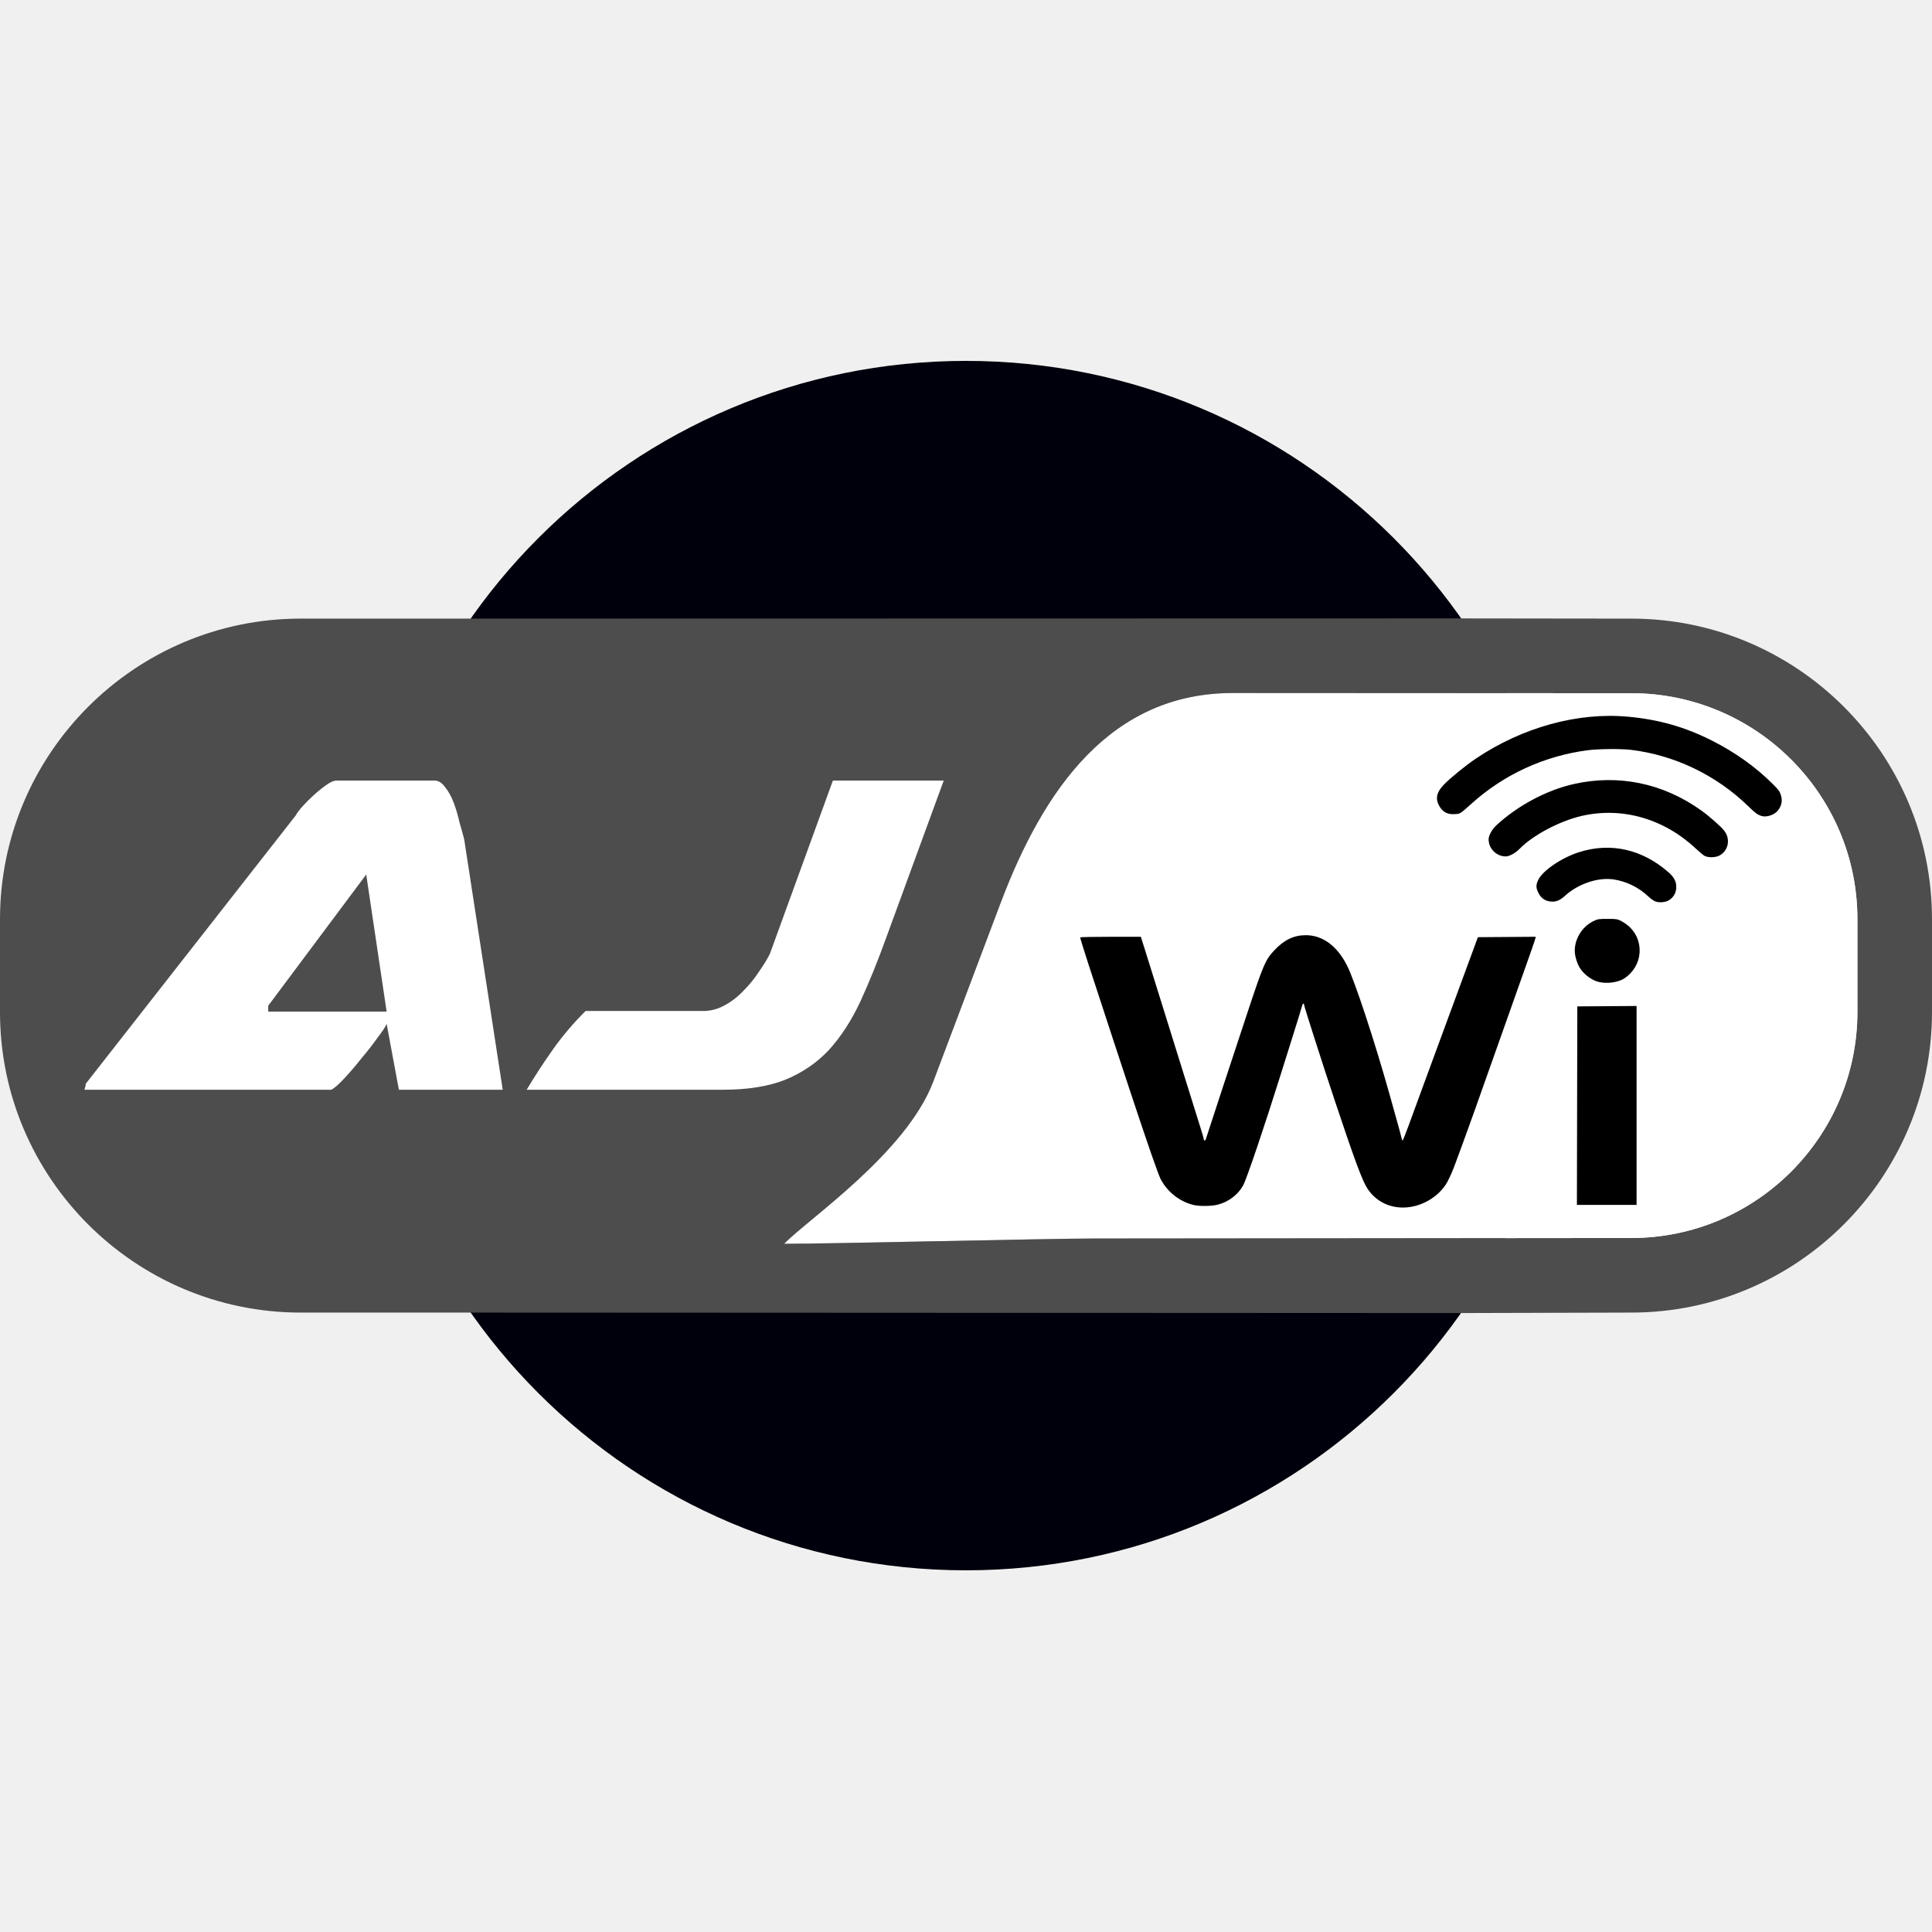
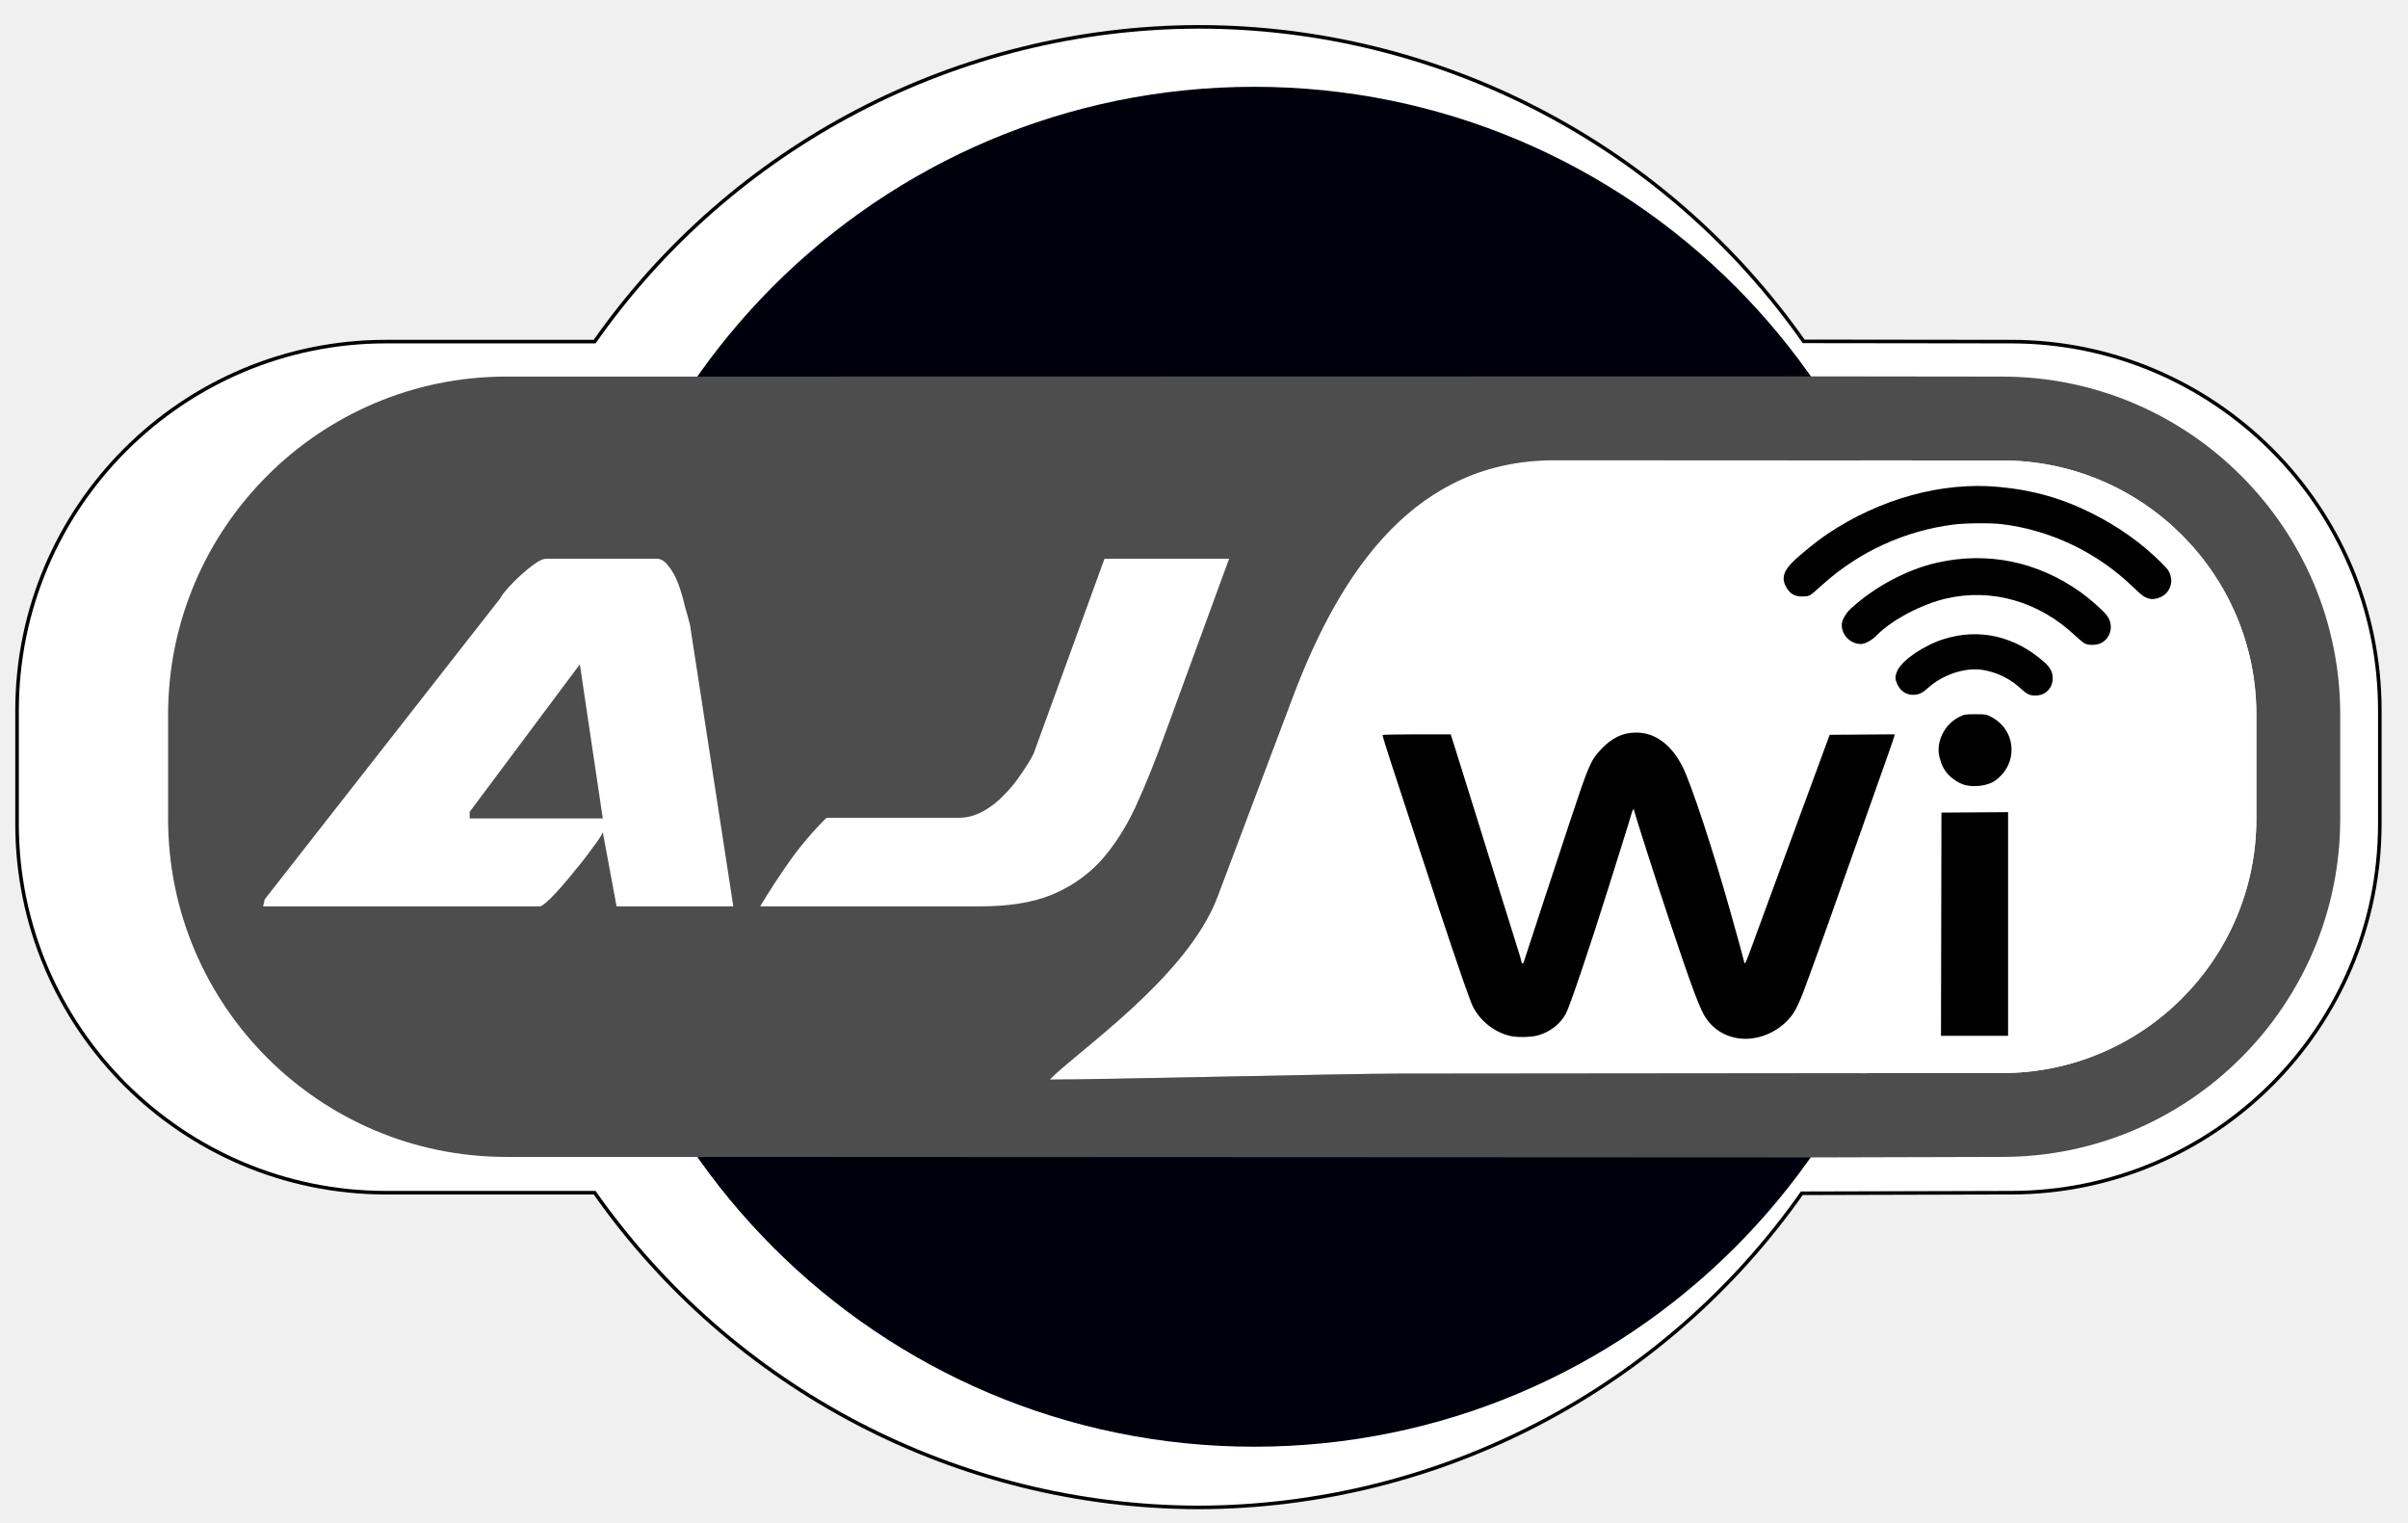
- <svg xmlns="http://www.w3.org/2000/svg" version="1.1" id="Capa_1" x="0px" y="0px" viewBox="0 0 414.391 414.391" style="enable-background:new 0 0 414.391 414.391;" xml:space="preserve">
+ <svg xmlns="http://www.w3.org/2000/svg" version="1.1" id="Capa_1" x="0px" y="0px" viewBox="0 0 459.391 290.391" xml:space="preserve" width="459.391" height="290.391">
  <defs id="defs45" />
  <g id="g10" style="display:inline">
-     <circle style="display:inline;fill:#00000c;fill-opacity:1;stroke:none;stroke-width:8.803;stroke-linecap:round" id="path837" cx="207.196" cy="207.11" r="129.703" />
-     <path d="m 349.895,132.686 -37.057,-0.045 c -211.317,0.043 0,0 -211.317,0.043 H 64.496 C 28.933,132.685 0,161.616 0,197.178 v 19.899 c 0,35.542 28.933,64.457 64.496,64.457 h 37.023 c 211.277,0.101 0,0 211.277,0.101 l 37.099,-0.101 c 35.564,0 64.496,-28.931 64.496,-64.492 v -19.899 c 0,-35.542 -28.933,-64.457 -64.496,-64.457 z m 48.496,84.357 c 0,26.738 -21.755,48.492 -48.496,48.492 l -115.051,0.107 c -9.561,0 -58.668,1.177 -66.651,1.138 4.958,-5.177 26.202,-19.463 31.987,-34.808 l 14.398,-38.191 c 9.247,-24.529 23.619,-45.139 49.844,-45.139 l 85.473,0.045 c 26.741,0 48.496,21.737 48.496,48.457 z" id="path2" style="display:inline;fill:#4d4d4d;fill-opacity:1" />
-     <path d="m 398.391,217.043 c 0,26.738 -21.755,48.492 -48.496,48.492 l -115.051,0.107 c -9.561,0 -58.668,1.177 -66.651,1.138 4.958,-5.177 26.202,-19.463 31.987,-34.808 l 14.398,-38.191 c 9.247,-24.529 23.619,-45.139 49.844,-45.139 l 85.473,0.045 c 26.741,0 48.496,21.737 48.496,48.457 z" id="path838" style="display:inline;fill:#ffffff;fill-opacity:1" />
-     <path style="display:inline;fill:#000000;stroke-width:0.171" d="m 299.744,258.935 c -2.658,-0.33 -4.897,-1.7 -6.385,-3.905 -1.119,-1.658 -2.722,-5.955 -6.974,-18.692 -2.711,-8.121 -6.686,-20.527 -6.686,-20.869 0,-0.394 -0.305,-0.201 -0.418,0.264 -0.126,0.521 -0.933,3.133 -2.594,8.404 -0.606,1.924 -1.487,4.727 -1.957,6.229 -3.547,11.324 -7.341,22.527 -8.091,23.89 -1.088,1.976 -3.072,3.495 -5.369,4.111 -1.347,0.361 -3.969,0.401 -5.29,0.081 -3.002,-0.728 -5.67,-2.854 -7.08,-5.64 -0.214,-0.424 -1.082,-2.767 -1.929,-5.207 -2.396,-6.907 -5.129,-15.159 -13.565,-40.954 -0.982,-3.003 -1.752,-5.518 -1.712,-5.589 0.041,-0.07 2.983,-0.128 6.538,-0.128 h 6.464 l 0.85,2.688 c 0.468,1.478 1.171,3.724 1.562,4.991 0.391,1.267 1.159,3.724 1.705,5.461 0.547,1.736 2.58,8.263 4.519,14.505 1.939,6.241 3.827,12.285 4.195,13.431 0.369,1.146 0.67,2.202 0.67,2.346 0,0.315 0.324,0.353 0.418,0.05 0.374,-1.207 6.457,-19.707 8.9,-27.067 3.493,-10.523 3.882,-11.428 5.784,-13.473 2.109,-2.267 4.192,-3.273 6.784,-3.273 3.619,0 6.739,2.31 8.871,6.57 1.644,3.284 5.835,15.998 9.085,27.559 1.739,6.187 2.439,8.738 2.562,9.343 0.062,0.305 0.172,0.555 0.243,0.555 0.071,0 0.651,-1.44 1.288,-3.2 1.256,-3.468 1.859,-5.114 3.079,-8.404 0.435,-1.173 1.042,-2.824 1.349,-3.669 0.677,-1.863 4.375,-11.906 7.006,-19.027 1.058,-2.863 2.261,-6.126 2.673,-7.252 l 0.75,-2.048 6.203,-0.045 6.203,-0.045 -0.085,0.386 c -0.047,0.212 -0.508,1.576 -1.025,3.031 -0.517,1.455 -2.596,7.329 -4.619,13.054 -2.023,5.725 -3.998,11.292 -4.388,12.372 -0.39,1.079 -1.002,2.807 -1.359,3.839 -1.229,3.55 -5.071,14.167 -6.052,16.723 -0.559,1.457 -1.308,3.053 -1.739,3.705 -2.23,3.378 -6.481,5.383 -10.386,4.898 z m 38.528,-21.786 0.043,-21.288 6.356,-0.045 6.356,-0.045 v 21.333 21.333 h -6.4 -6.4 z m 4.553,-26.555 c -1.092,-0.294 -2.249,-1.011 -3.147,-1.948 -0.886,-0.924 -1.364,-1.859 -1.748,-3.416 -0.707,-2.866 0.978,-6.256 3.798,-7.638 0.96,-0.471 1.151,-0.502 3.072,-0.502 1.922,0 2.105,0.03 2.972,0.487 2.655,1.397 4.109,3.967 3.89,6.872 -0.16,2.11 -1.329,4.085 -3.166,5.349 -1.342,0.923 -3.878,1.279 -5.67,0.796 z m 12.248,-17.238 c -0.356,-0.132 -1.049,-0.62 -1.539,-1.084 -2.054,-1.942 -4.654,-3.22 -7.409,-3.642 -3.35,-0.513 -7.654,0.937 -10.47,3.526 -1.112,1.022 -2.022,1.36 -3.219,1.196 -1.098,-0.151 -1.933,-0.771 -2.461,-1.83 -0.552,-1.107 -0.56,-1.696 -0.04,-2.794 0.951,-2.006 5.04,-4.775 8.806,-5.963 6.76,-2.132 13.517,-0.601 19.137,4.337 1.283,1.127 1.745,2.087 1.648,3.424 -0.081,1.121 -0.648,2.025 -1.632,2.602 -0.713,0.418 -2.025,0.523 -2.822,0.227 z m 10.545,-9.779 c -0.282,-0.151 -1.126,-0.852 -1.877,-1.558 -6.846,-6.433 -15.819,-9.003 -24.487,-7.013 -4.717,1.083 -10.514,4.157 -13.328,7.068 -0.859,0.888 -2.197,1.621 -2.96,1.619 -2.004,-0.003 -3.678,-1.674 -3.675,-3.668 10e-4,-0.811 0.737,-2.151 1.641,-2.989 4.576,-4.242 10.793,-7.559 16.627,-8.871 9.582,-2.154 19.149,-0.179 27.291,5.634 1.767,1.261 4.184,3.387 4.955,4.357 1.402,1.764 0.959,4.237 -0.952,5.32 -0.829,0.469 -2.453,0.519 -3.235,0.1 z m 12.191,-8.567 c -0.869,-0.281 -1.297,-0.599 -2.891,-2.143 -6.839,-6.628 -15.749,-10.903 -25.08,-12.033 -2.141,-0.259 -7.028,-0.214 -9.319,0.086 -9.221,1.209 -17.808,5.13 -24.699,11.279 -2.768,2.47 -2.572,2.345 -3.782,2.422 -1.444,0.092 -2.42,-0.358 -3.142,-1.448 -1.117,-1.687 -0.878,-3.133 0.809,-4.887 1.349,-1.404 4.686,-4.121 6.823,-5.559 10.022,-6.739 21.907,-10.009 32.708,-9 6.645,0.621 12.206,2.211 18.003,5.147 4.937,2.501 9.256,5.579 12.91,9.2 1.357,1.345 1.598,1.674 1.84,2.505 0.332,1.142 0.19,2.034 -0.485,3.056 -0.717,1.084 -2.521,1.755 -3.694,1.376 z" id="path17" />
-     <g aria-label="AJ" id="text58" style="font-size:108.397px;line-height:1.25;font-family:Airstrike;-inkscape-font-specification:Airstrike;letter-spacing:0px;display:inline;stroke-width:2.71" transform="matrix(1.154261,0,0,1.154261,-23.14532,-38.57691)">
-       <path d="m 113.469,235.92 -7.154,-46.502 q -0.325,-1.301 -0.867,-3.144 -0.434,-1.951 -1.084,-3.686 -0.65,-1.734 -1.626,-2.927 -0.867,-1.192 -1.951,-1.192 H 82.576 q -0.759,0 -1.951,0.867 -1.084,0.759 -2.276,1.843 -1.084,0.976 -2.06,2.06 -0.976,1.084 -1.301,1.734 l -39.023,49.863 v 0.325 q 0,-0.108 -0.217,0.759 h 45.852 q 0.759,-0.325 2.385,-2.06 1.626,-1.734 3.252,-3.794 1.734,-2.06 3.035,-3.902 1.409,-1.843 1.626,-2.493 l 2.276,12.249 z m -43.576,-15.609 18.211,-24.389 3.794,25.473 H 69.894 Z" style="fill:#ffffff;stroke-width:2.71" id="path11" />
-       <path d="m 151.191,235.92 h 3.144 q 6.937,0 11.598,-1.843 4.769,-1.951 8.13,-5.528 3.36,-3.686 5.853,-8.997 2.493,-5.42 4.986,-12.357 l 10.515,-28.725 h -20.595 l -11.707,32.194 q -0.759,1.518 -2.06,3.36 -1.192,1.843 -2.818,3.469 -1.518,1.626 -3.469,2.71 -1.951,1.084 -4.011,1.084 h -21.896 q -3.469,3.469 -6.07,7.154 -2.602,3.685 -4.878,7.479 z" style="fill:#ffffff;stroke-width:2.71" id="path13" />
+     <path id="path837" style="display:inline;fill:#ffffff;fill-opacity:1;stroke:#000000;stroke-width:1.361;stroke-linecap:round;stroke-miterlimit:4;stroke-dasharray:none;stroke-opacity:1;paint-order:stroke fill markers" d="M 228.633,5.463 A 140.874,140.874 0 0 0 113.619,65.502 H 73.643 C 35.017,65.503 3.592,96.926 3.592,135.551 v 21.613 c 0,38.603 31.425,70.008 70.051,70.008 h 39.977 a 140.874,140.874 0 0 0 115.014,60.039 140.874,140.874 0 0 0 114.932,-59.93 l 40.057,-0.109 c 38.627,0 70.051,-31.423 70.051,-70.047 v -21.613 c 0,-38.603 -31.425,-70.008 -70.051,-70.008 l -39.699,-0.049 A 140.874,140.874 0 0 0 228.633,5.463 Z" />
+     <g id="g37" style="display:inline" transform="translate(30.47772,15.09478)">
+       <circle style="display:inline;fill:#00000c;fill-opacity:1;stroke:none;stroke-width:8.803;stroke-linecap:round" id="circle23" cx="208.787" cy="131.166" r="129.703" />
+       <path d="m 351.487,56.743 -37.057,-0.045 c -211.317,0.043 0,0 -211.317,0.043 H 66.088 c -35.563,10e-4 -64.496,28.932 -64.496,64.494 v 19.899 c 0,35.542 28.933,64.457 64.496,64.457 h 37.023 c 211.277,0.101 0,0 211.277,0.101 l 37.099,-0.101 c 35.564,0 64.496,-28.931 64.496,-64.492 v -19.899 c 0,-35.542 -28.933,-64.457 -64.496,-64.457 z m 48.496,84.357 c 0,26.738 -21.755,48.492 -48.496,48.492 l -115.051,0.107 c -9.561,0 -58.668,1.177 -66.651,1.138 4.958,-5.177 26.202,-19.463 31.987,-34.808 l 14.398,-38.191 c 9.247,-24.529 23.619,-45.139 49.844,-45.139 l 85.473,0.045 c 26.741,0 48.496,21.737 48.496,48.457 z" id="path25" style="display:inline;fill:#4d4d4d;fill-opacity:1" />
+       <path d="m 399.983,141.1 c 0,26.738 -21.755,48.492 -48.496,48.492 l -115.051,0.107 c -9.561,0 -58.668,1.177 -66.651,1.138 4.958,-5.177 26.202,-19.463 31.987,-34.808 l 14.398,-38.191 c 9.247,-24.529 23.619,-45.139 49.844,-45.139 l 85.473,0.045 c 26.741,0 48.496,21.737 48.496,48.457 z" id="path27" style="display:inline;fill:#ffffff;fill-opacity:1" />
+       <path style="display:inline;fill:#000000;stroke-width:0.171" d="m 301.335,182.992 c -2.658,-0.33 -4.897,-1.7 -6.385,-3.905 -1.119,-1.658 -2.722,-5.955 -6.974,-18.692 -2.711,-8.121 -6.686,-20.527 -6.686,-20.869 0,-0.394 -0.305,-0.201 -0.418,0.264 -0.126,0.521 -0.933,3.133 -2.594,8.404 -0.606,1.924 -1.487,4.727 -1.957,6.229 -3.547,11.324 -7.341,22.527 -8.091,23.89 -1.088,1.976 -3.072,3.495 -5.369,4.111 -1.347,0.361 -3.969,0.401 -5.29,0.081 -3.002,-0.728 -5.67,-2.854 -7.08,-5.64 -0.214,-0.424 -1.082,-2.767 -1.929,-5.207 -2.396,-6.907 -5.129,-15.159 -13.565,-40.954 -0.982,-3.003 -1.752,-5.518 -1.712,-5.589 0.041,-0.07 2.983,-0.128 6.538,-0.128 h 6.464 l 0.85,2.688 c 0.468,1.478 1.171,3.724 1.562,4.991 0.391,1.267 1.159,3.724 1.705,5.461 0.547,1.736 2.58,8.263 4.519,14.505 1.939,6.241 3.827,12.285 4.195,13.431 0.369,1.146 0.67,2.202 0.67,2.346 0,0.315 0.324,0.353 0.418,0.05 0.374,-1.207 6.457,-19.707 8.9,-27.067 3.493,-10.523 3.882,-11.428 5.784,-13.473 2.109,-2.267 4.192,-3.273 6.784,-3.273 3.619,0 6.739,2.31 8.871,6.57 1.644,3.284 5.835,15.998 9.085,27.559 1.739,6.187 2.439,8.738 2.562,9.343 0.062,0.305 0.172,0.555 0.243,0.555 0.071,0 0.651,-1.44 1.288,-3.2 1.256,-3.468 1.859,-5.114 3.079,-8.404 0.435,-1.173 1.042,-2.824 1.349,-3.669 0.677,-1.863 4.375,-11.906 7.006,-19.027 1.058,-2.863 2.261,-6.126 2.673,-7.252 l 0.75,-2.048 6.203,-0.045 6.203,-0.045 -0.085,0.386 c -0.047,0.212 -0.508,1.576 -1.025,3.031 -0.517,1.455 -2.596,7.329 -4.619,13.054 -2.023,5.725 -3.998,11.292 -4.388,12.372 -0.39,1.079 -1.002,2.807 -1.359,3.839 -1.229,3.55 -5.071,14.167 -6.052,16.723 -0.559,1.457 -1.308,3.053 -1.739,3.705 -2.23,3.378 -6.481,5.383 -10.386,4.898 z m 38.528,-21.786 0.043,-21.288 6.356,-0.045 6.356,-0.045 v 21.333 21.333 h -6.4 -6.4 z m 4.553,-26.555 c -1.092,-0.294 -2.249,-1.011 -3.147,-1.948 -0.886,-0.924 -1.364,-1.859 -1.748,-3.416 -0.707,-2.866 0.978,-6.256 3.798,-7.638 0.96,-0.471 1.151,-0.502 3.072,-0.502 1.922,0 2.105,0.03 2.972,0.487 2.655,1.397 4.109,3.967 3.89,6.872 -0.16,2.11 -1.329,4.085 -3.166,5.349 -1.342,0.923 -3.878,1.279 -5.67,0.796 z m 12.248,-17.238 c -0.356,-0.132 -1.049,-0.62 -1.539,-1.084 -2.054,-1.942 -4.654,-3.22 -7.409,-3.642 -3.35,-0.513 -7.654,0.937 -10.47,3.526 -1.112,1.022 -2.022,1.36 -3.219,1.196 -1.098,-0.151 -1.933,-0.771 -2.461,-1.83 -0.552,-1.107 -0.56,-1.696 -0.04,-2.794 0.951,-2.006 5.04,-4.775 8.806,-5.963 6.76,-2.132 13.517,-0.601 19.137,4.337 1.283,1.127 1.745,2.087 1.648,3.424 -0.081,1.121 -0.648,2.025 -1.632,2.602 -0.713,0.418 -2.025,0.523 -2.822,0.227 z m 10.545,-9.779 c -0.282,-0.151 -1.126,-0.852 -1.877,-1.558 -6.846,-6.433 -15.819,-9.003 -24.487,-7.013 -4.717,1.083 -10.514,4.157 -13.328,7.068 -0.859,0.888 -2.197,1.621 -2.96,1.619 -2.004,-0.003 -3.678,-1.674 -3.675,-3.668 10e-4,-0.811 0.737,-2.151 1.641,-2.989 4.576,-4.242 10.793,-7.559 16.627,-8.871 9.582,-2.154 19.149,-0.179 27.291,5.634 1.767,1.261 4.184,3.387 4.955,4.357 1.402,1.764 0.959,4.237 -0.952,5.32 -0.829,0.469 -2.453,0.519 -3.235,0.1 z m 12.191,-8.567 c -0.869,-0.281 -1.297,-0.599 -2.891,-2.143 -6.839,-6.628 -15.749,-10.903 -25.08,-12.033 -2.141,-0.259 -7.028,-0.214 -9.319,0.086 -9.221,1.209 -17.808,5.13 -24.699,11.279 -2.768,2.47 -2.572,2.345 -3.782,2.422 -1.444,0.092 -2.42,-0.358 -3.142,-1.448 -1.117,-1.687 -0.878,-3.133 0.809,-4.887 1.349,-1.404 4.686,-4.121 6.823,-5.559 10.022,-6.739 21.907,-10.009 32.708,-9 6.645,0.621 12.206,2.211 18.003,5.147 4.937,2.501 9.256,5.579 12.91,9.2 1.357,1.345 1.598,1.674 1.84,2.505 0.332,1.142 0.19,2.034 -0.485,3.056 -0.717,1.084 -2.521,1.755 -3.694,1.376 z" id="path29" />
+       <g aria-label="AJ" id="g35" style="font-size:108.397px;line-height:1.25;font-family:Airstrike;-inkscape-font-specification:Airstrike;letter-spacing:0px;display:inline;stroke-width:2.71" transform="matrix(1.154261,0,0,1.154261,-21.5536,-114.5201)">
+         <path d="m 113.469,235.92 -7.154,-46.502 q -0.325,-1.301 -0.867,-3.144 -0.434,-1.951 -1.084,-3.686 -0.65,-1.734 -1.626,-2.927 -0.867,-1.192 -1.951,-1.192 H 82.576 q -0.759,0 -1.951,0.867 -1.084,0.759 -2.276,1.843 -1.084,0.976 -2.06,2.06 -0.976,1.084 -1.301,1.734 l -39.023,49.863 v 0.325 q 0,-0.108 -0.217,0.759 h 45.852 q 0.759,-0.325 2.385,-2.06 1.626,-1.734 3.252,-3.794 1.734,-2.06 3.035,-3.902 1.409,-1.843 1.626,-2.493 l 2.276,12.249 z m -43.576,-15.609 18.211,-24.389 3.794,25.473 H 69.894 Z" style="fill:#ffffff;stroke-width:2.71" id="path31" />
+         <path d="m 151.191,235.92 h 3.144 q 6.937,0 11.598,-1.843 4.769,-1.951 8.13,-5.528 3.36,-3.686 5.853,-8.997 2.493,-5.42 4.986,-12.357 l 10.515,-28.725 h -20.595 l -11.707,32.194 q -0.759,1.518 -2.06,3.36 -1.192,1.843 -2.818,3.469 -1.518,1.626 -3.469,2.71 -1.951,1.084 -4.011,1.084 h -21.896 q -3.469,3.469 -6.07,7.154 -2.602,3.685 -4.878,7.479 z" style="fill:#ffffff;stroke-width:2.71" id="path33" />
+       </g>
    </g>
  </g>
</svg>
